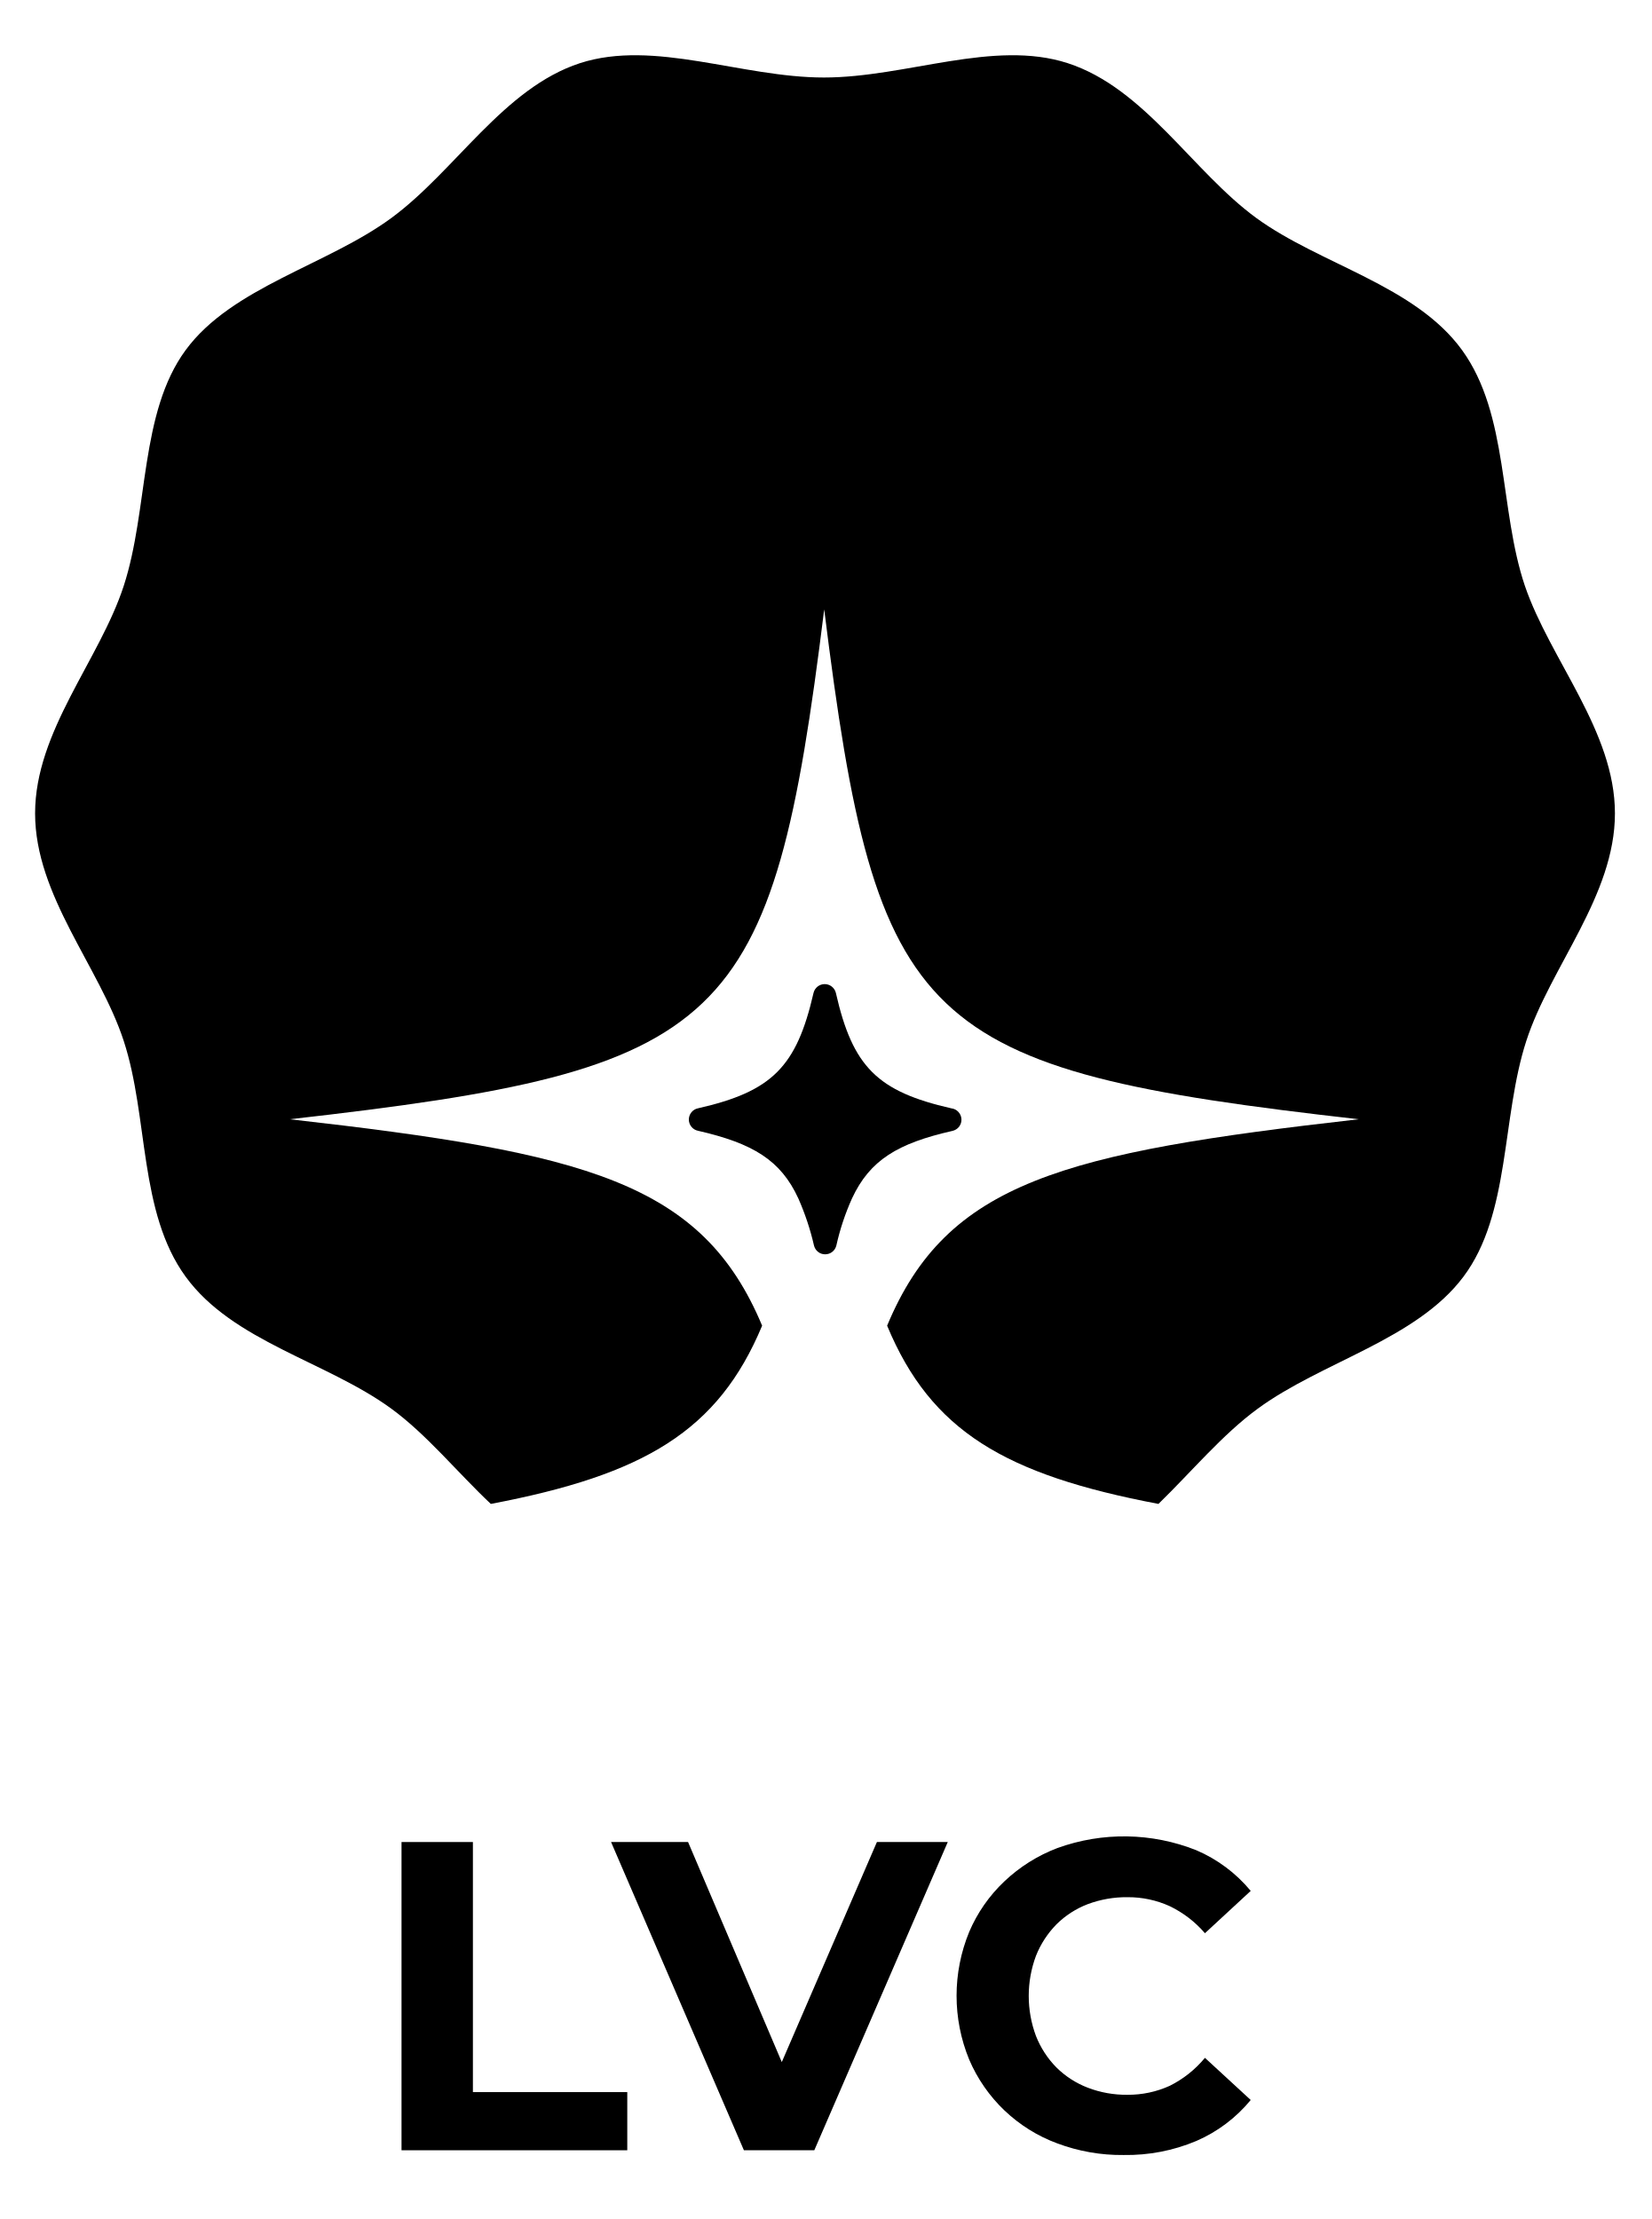
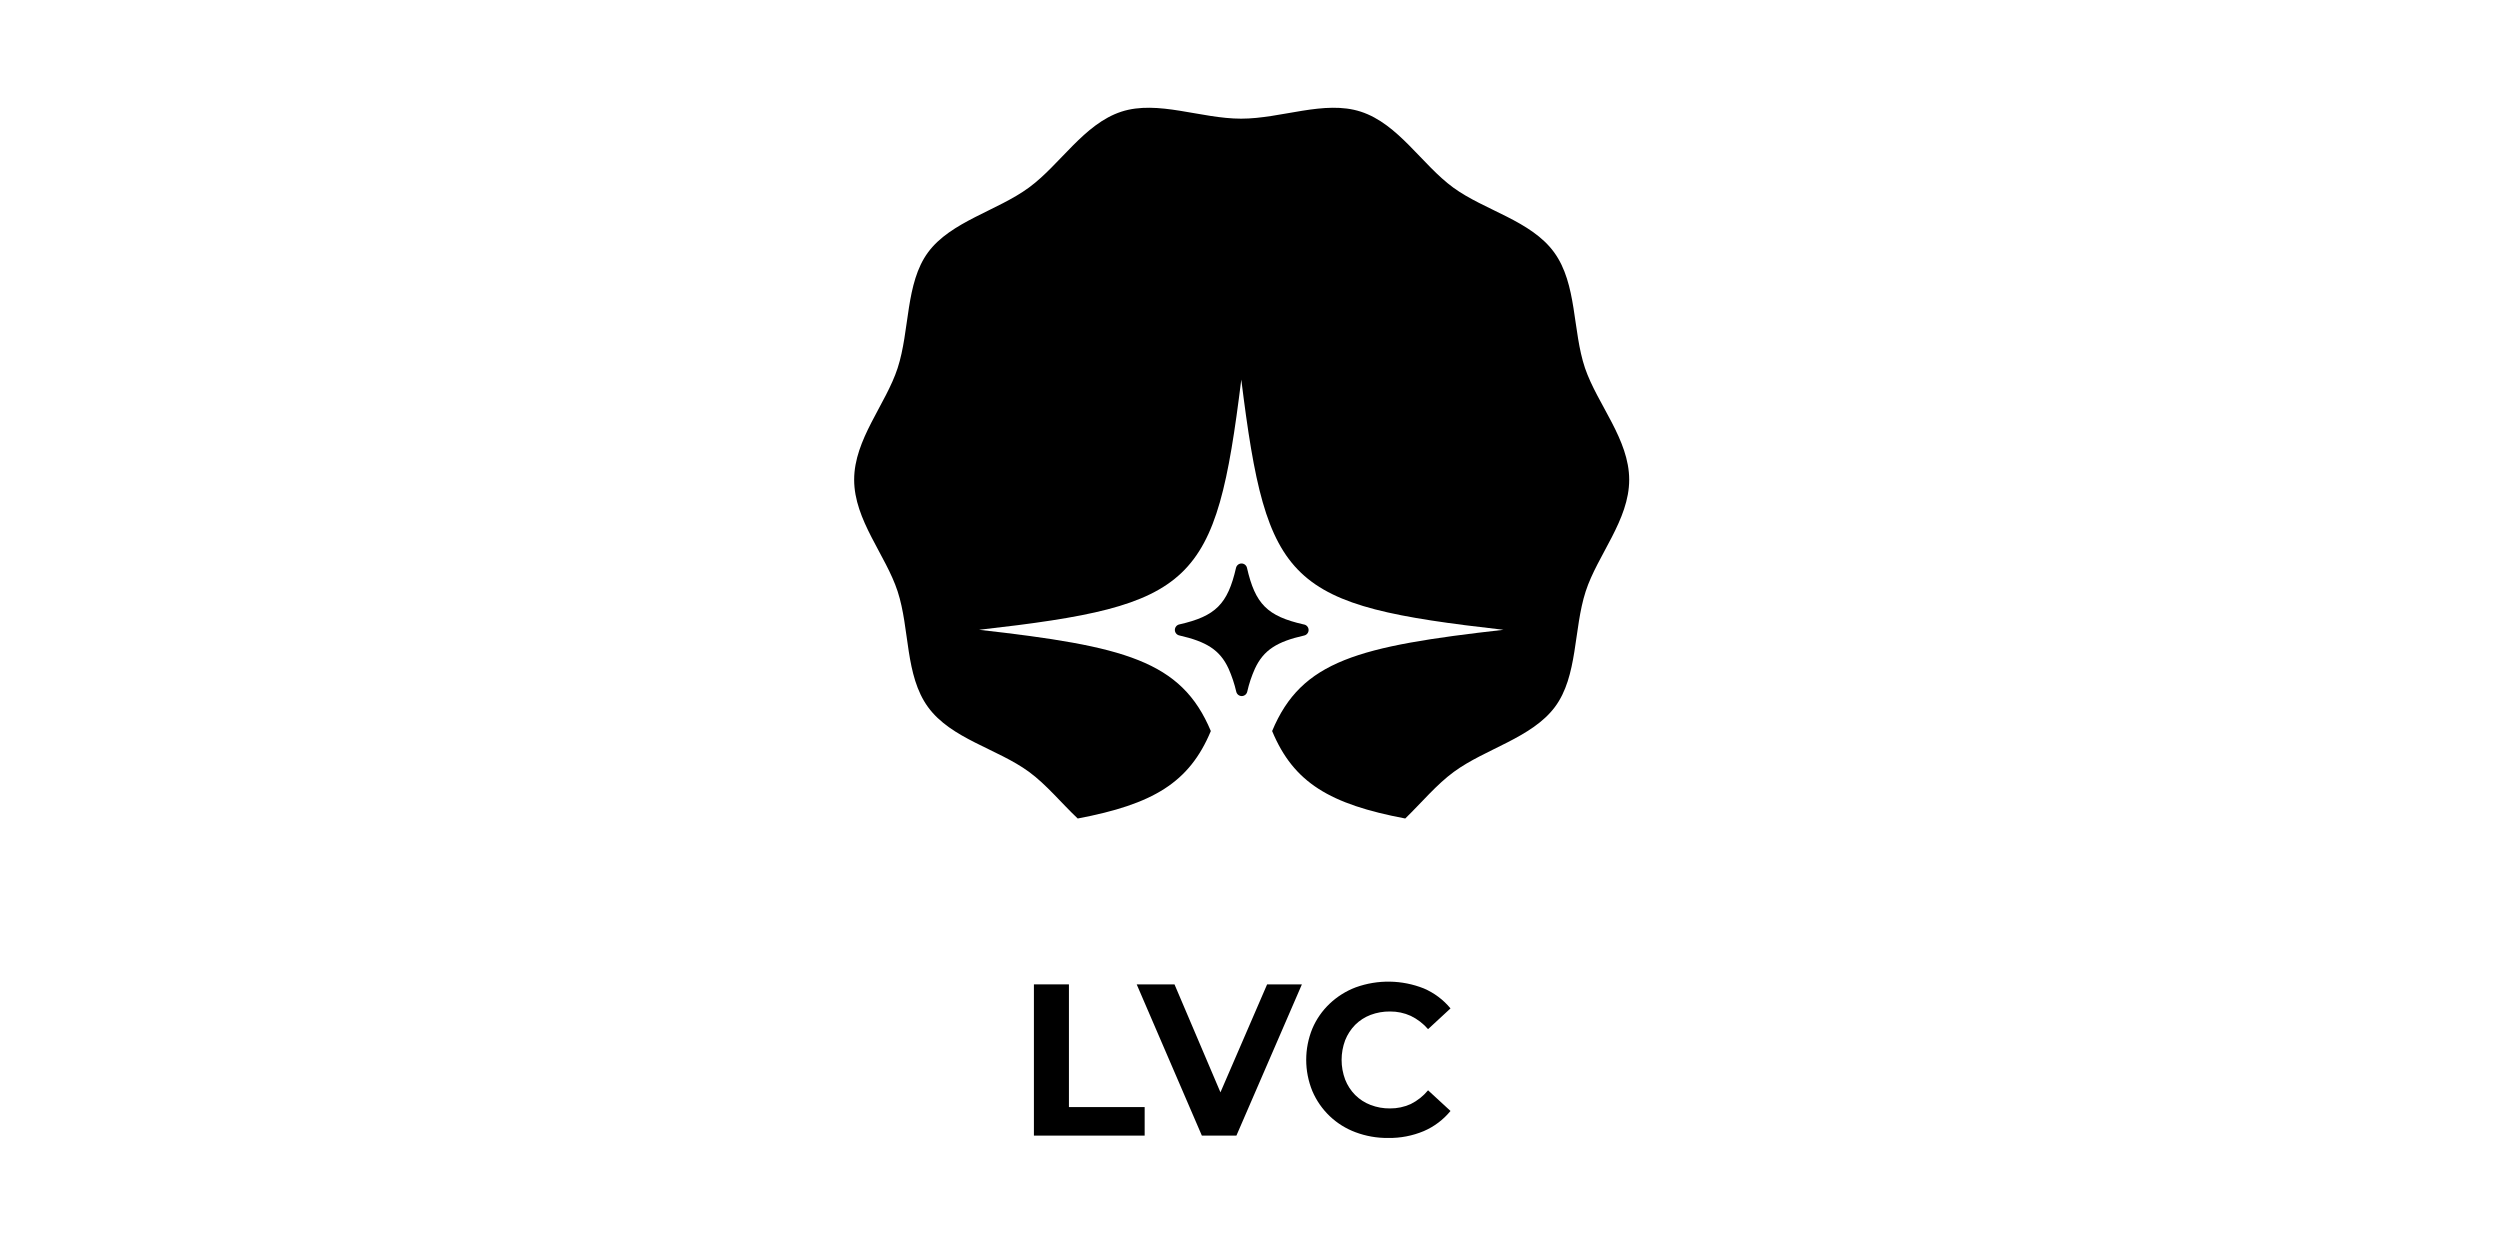
- <svg xmlns="http://www.w3.org/2000/svg" width="32" height="43" viewBox="0 0 32 43" fill="none">
-   <path d="M9.163 35.695H7.78V41.668H12.154V40.541H9.163V35.695Z" fill="black" />
-   <path d="M15.148 39.959L13.332 35.695H11.84L14.414 41.668H15.778L18.364 35.695H16.991L15.148 39.959Z" fill="black" />
-   <path d="M22.665 40.419C22.408 40.536 22.128 40.595 21.846 40.593C21.584 40.596 21.323 40.55 21.078 40.456C20.85 40.369 20.642 40.235 20.469 40.063C20.297 39.889 20.163 39.681 20.073 39.454C19.886 38.953 19.886 38.401 20.073 37.9C20.163 37.673 20.298 37.466 20.469 37.291C20.642 37.119 20.85 36.985 21.078 36.898C21.324 36.807 21.584 36.761 21.846 36.764C22.128 36.762 22.408 36.821 22.665 36.938C22.926 37.064 23.158 37.242 23.347 37.462L24.234 36.642C23.95 36.299 23.589 36.029 23.18 35.854C22.319 35.511 21.362 35.496 20.49 35.811C20.108 35.956 19.758 36.175 19.461 36.457C19.169 36.733 18.936 37.067 18.779 37.437C18.453 38.23 18.453 39.118 18.779 39.911C18.938 40.283 19.171 40.619 19.464 40.898C19.758 41.177 20.105 41.394 20.484 41.534C20.895 41.688 21.331 41.765 21.77 41.76C22.253 41.768 22.734 41.676 23.18 41.488C23.59 41.311 23.951 41.038 24.234 40.694L23.347 39.877C23.16 40.103 22.928 40.288 22.665 40.419Z" fill="black" />
-   <path d="M31.291 15.762C31.291 17.358 30.039 18.735 29.573 20.173C29.089 21.665 29.269 23.523 28.355 24.741C27.441 25.96 25.614 26.386 24.371 27.297C23.683 27.8 23.092 28.515 22.446 29.143C19.476 28.579 18.038 27.733 17.189 25.689C18.349 22.902 20.597 22.338 26.326 21.689C17.798 20.724 16.982 19.944 15.97 11.809C14.959 19.944 14.143 20.724 5.614 21.689C11.359 22.338 13.604 22.908 14.767 25.689C13.914 27.733 12.48 28.579 9.51 29.143C8.864 28.534 8.27 27.8 7.582 27.297C6.33 26.383 4.512 25.996 3.598 24.741C2.684 23.487 2.882 21.656 2.398 20.173C1.929 18.735 0.68 17.358 0.68 15.762C0.68 14.166 1.929 12.793 2.398 11.352C2.882 9.862 2.702 8.001 3.598 6.783C4.493 5.565 6.339 5.138 7.582 4.225C8.825 3.311 9.754 1.709 11.237 1.224C12.675 0.758 14.368 1.502 15.964 1.502C17.56 1.502 19.251 0.758 20.688 1.224C22.181 1.709 23.107 3.323 24.343 4.225C25.58 5.126 27.417 5.528 28.328 6.783C29.238 8.038 29.046 9.869 29.546 11.352C30.039 12.793 31.291 14.169 31.291 15.762Z" fill="black" />
-   <path d="M18.453 21.915C17.39 22.156 16.854 22.482 16.509 23.222C16.377 23.515 16.275 23.822 16.205 24.136C16.193 24.184 16.166 24.228 16.126 24.259C16.087 24.29 16.038 24.306 15.988 24.306C15.938 24.306 15.89 24.29 15.851 24.259C15.811 24.228 15.784 24.184 15.772 24.136C15.7 23.822 15.598 23.516 15.468 23.222C15.127 22.482 14.59 22.156 13.524 21.912C13.474 21.902 13.429 21.875 13.397 21.835C13.365 21.795 13.347 21.746 13.347 21.695C13.347 21.643 13.365 21.594 13.397 21.554C13.429 21.514 13.474 21.487 13.524 21.477C14.959 21.151 15.434 20.673 15.763 19.241C15.775 19.192 15.802 19.149 15.841 19.118C15.881 19.087 15.929 19.07 15.979 19.07C16.029 19.07 16.078 19.087 16.117 19.118C16.156 19.149 16.184 19.192 16.196 19.241C16.521 20.673 17 21.151 18.431 21.477C18.484 21.483 18.533 21.507 18.569 21.546C18.605 21.584 18.626 21.634 18.629 21.687C18.632 21.74 18.615 21.792 18.583 21.834C18.551 21.875 18.504 21.904 18.453 21.915Z" fill="black" />
+ <svg xmlns="http://www.w3.org/2000/svg" width="124" height="62" viewBox="0 0 124 62" fill="none">
+   <path d="M53.019 48.825H51.282V56.326H56.775V54.911H53.019V48.825Z" fill="black" />
+   <path d="M60.534 54.18L58.255 48.825H56.38L59.612 56.326H61.326L64.574 48.825H62.849L60.534 54.18Z" fill="black" />
+   <path d="M69.975 54.76C69.652 54.907 69.301 54.981 68.946 54.978C68.617 54.982 68.29 54.924 67.982 54.806C67.695 54.697 67.434 54.529 67.217 54.312C67.001 54.094 66.832 53.833 66.72 53.547C66.485 52.918 66.485 52.225 66.72 51.596C66.833 51.311 67.002 51.051 67.217 50.831C67.434 50.615 67.695 50.447 67.982 50.338C68.29 50.223 68.617 50.166 68.946 50.17C69.301 50.167 69.652 50.241 69.975 50.388C70.302 50.546 70.594 50.77 70.832 51.046L71.945 50.017C71.589 49.586 71.135 49.246 70.621 49.026C69.54 48.597 68.338 48.577 67.244 48.972C66.763 49.154 66.323 49.43 65.951 49.783C65.584 50.131 65.292 50.55 65.094 51.015C64.686 52.01 64.686 53.126 65.094 54.121C65.294 54.588 65.587 55.01 65.955 55.361C66.323 55.711 66.759 55.983 67.236 56.16C67.752 56.353 68.299 56.449 68.85 56.443C69.458 56.453 70.061 56.337 70.621 56.102C71.136 55.88 71.589 55.538 71.945 55.104L70.832 54.079C70.597 54.363 70.305 54.595 69.975 54.76Z" fill="black" />
+   <path d="M80.808 23.794C80.808 25.799 79.236 27.528 78.65 29.333C78.042 31.207 78.268 33.541 77.12 35.071C75.973 36.601 73.678 37.136 72.117 38.28C71.253 38.911 70.511 39.81 69.7 40.598C65.97 39.89 64.165 38.827 63.098 36.26C64.555 32.76 67.378 32.053 74.573 31.238C63.863 30.026 62.838 29.046 61.568 18.829C60.298 29.046 59.273 30.026 48.562 31.238C55.776 32.053 58.595 32.768 60.057 36.26C58.986 38.827 57.184 39.89 53.455 40.598C52.644 39.833 51.898 38.911 51.033 38.28C49.461 37.132 47.178 36.647 46.03 35.071C44.883 33.495 45.131 31.196 44.523 29.333C43.934 27.528 42.366 25.799 42.366 23.794C42.366 21.79 43.934 20.065 44.523 18.256C45.131 16.385 44.906 14.048 46.03 12.518C47.155 10.988 49.473 10.453 51.033 9.305C52.594 8.158 53.761 6.146 55.623 5.538C57.429 4.952 59.556 5.886 61.56 5.886C63.564 5.886 65.687 4.952 67.493 5.538C69.367 6.146 70.53 8.173 72.083 9.305C73.636 10.438 75.942 10.942 77.086 12.518C78.23 14.094 77.989 16.393 78.616 18.256C79.236 20.065 80.808 21.794 80.808 23.794Z" fill="black" />
+   <path d="M64.685 31.522C63.35 31.824 62.677 32.234 62.245 33.163C62.079 33.532 61.951 33.916 61.862 34.31C61.847 34.371 61.813 34.426 61.763 34.465C61.714 34.504 61.653 34.525 61.59 34.525C61.528 34.525 61.467 34.504 61.417 34.465C61.368 34.426 61.334 34.371 61.319 34.31C61.228 33.917 61.1 33.532 60.936 33.163C60.508 32.234 59.835 31.824 58.496 31.518C58.433 31.505 58.376 31.471 58.336 31.421C58.295 31.371 58.273 31.309 58.273 31.245C58.273 31.181 58.295 31.118 58.336 31.068C58.376 31.018 58.433 30.984 58.496 30.971C60.297 30.562 60.894 29.962 61.307 28.164C61.322 28.102 61.357 28.048 61.406 28.009C61.455 27.97 61.516 27.949 61.579 27.949C61.642 27.949 61.703 27.97 61.752 28.009C61.801 28.048 61.836 28.102 61.85 28.164C62.26 29.962 62.86 30.562 64.658 30.971C64.724 30.979 64.785 31.009 64.831 31.058C64.876 31.106 64.903 31.169 64.906 31.235C64.91 31.301 64.889 31.367 64.848 31.419C64.808 31.472 64.75 31.508 64.685 31.522Z" fill="black" />
</svg>
